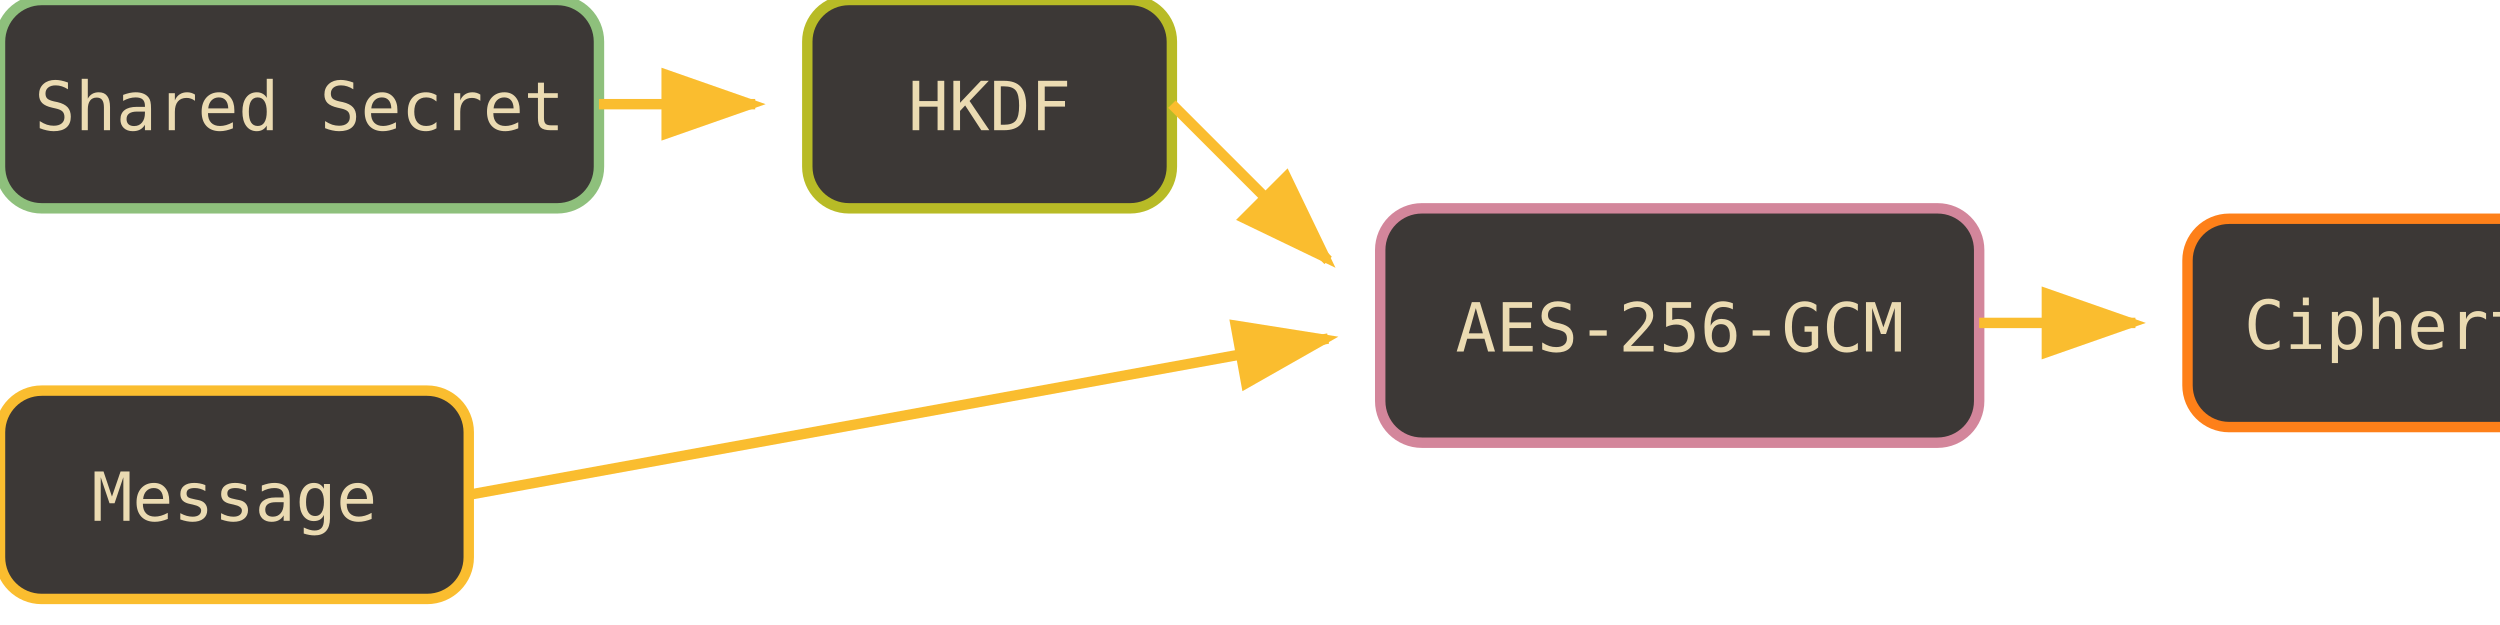
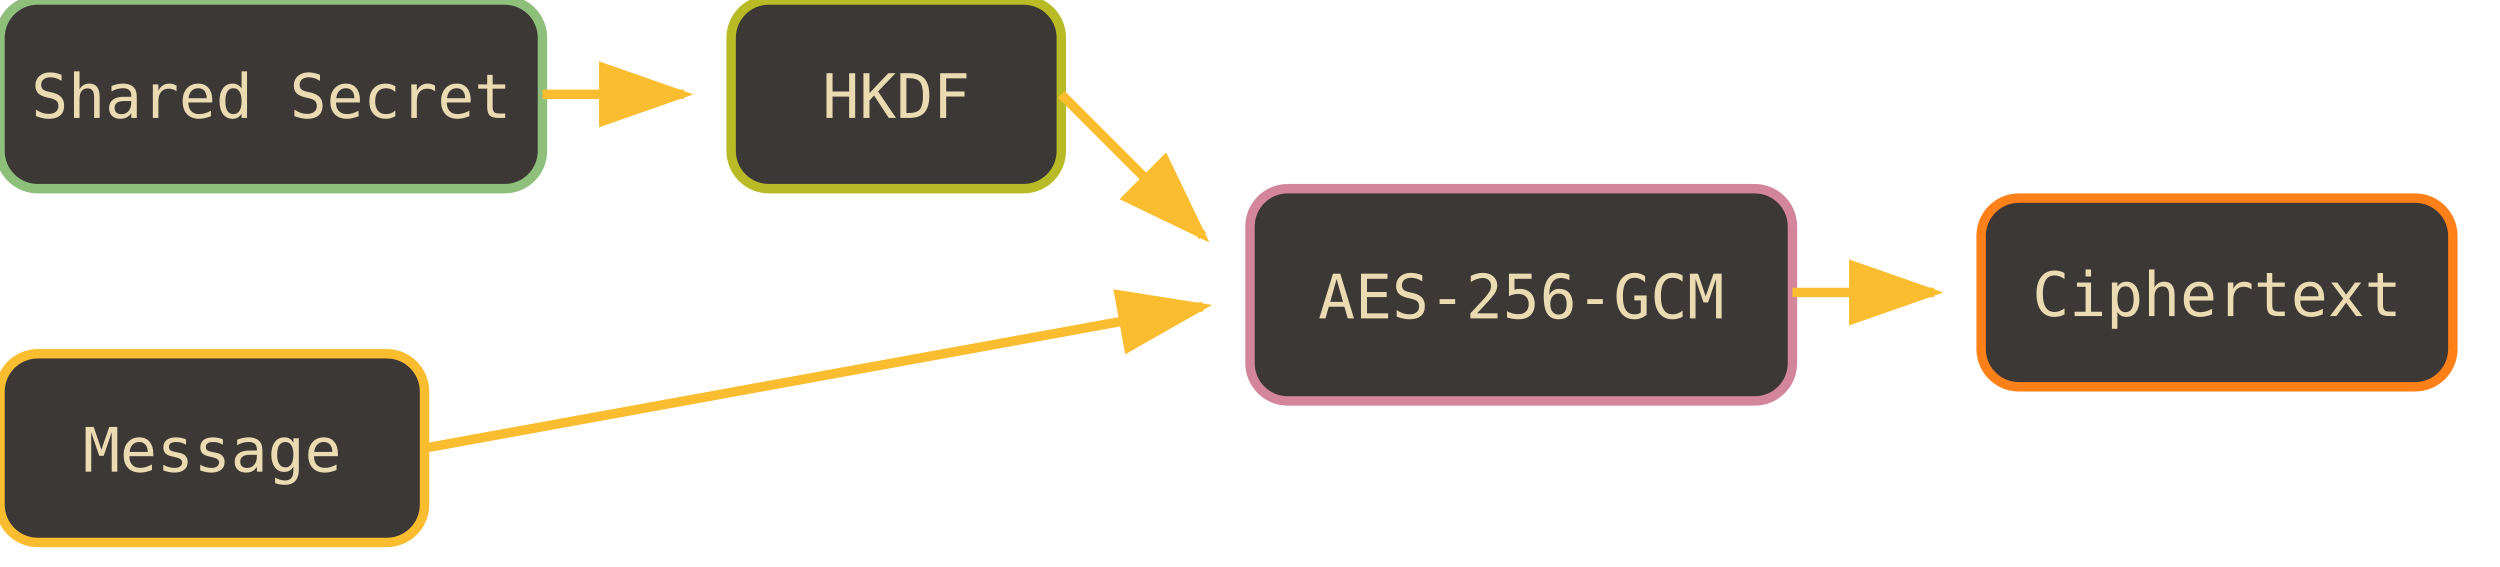
- <svg xmlns="http://www.w3.org/2000/svg" viewBox="0 0 480 120">
+ <svg xmlns="http://www.w3.org/2000/svg" viewBox="0 0 530 120">
  <g>
    <rect x="0" y="0" width="115" height="40" rx="8" ry="8" fill="#3c3836" stroke="#8ec07c" stroke-width="2" />
    <text x="57.5" y="25.0" fill="#ebdbb2" text-anchor="middle" font-family="monospace" font-size="13">Shared Secret</text>
  </g>
  <g>
    <defs>
      <marker id="arrow1" markerWidth="10" markerHeight="7" refX="9" refY="3.5" orient="auto">
        <polygon points="0 0, 10 3.5, 0 7" fill="#fabd2f" />
      </marker>
    </defs>
    <line x1="115" y1="20" x2="145" y2="20" stroke="#fabd2f" stroke-width="2" marker-end="url(#arrow1)" />
  </g>
  <g>
    <rect x="155" y="0" width="70" height="40" rx="8" ry="8" fill="#3c3836" stroke="#b8bb26" stroke-width="2" />
    <text x="190.0" y="25.0" fill="#ebdbb2" text-anchor="middle" font-family="monospace" font-size="13">HKDF</text>
  </g>
  <g>
    <defs>
      <marker id="arrow2" markerWidth="10" markerHeight="7" refX="9" refY="3.5" orient="auto">
        <polygon points="0 0, 10 3.5, 0 7" fill="#fabd2f" />
      </marker>
    </defs>
    <line x1="225" y1="20" x2="255" y2="50" stroke="#fabd2f" stroke-width="2" marker-end="url(#arrow2)" />
  </g>
  <g>
    <rect x="0" y="75" width="90" height="40" rx="8" ry="8" fill="#3c3836" stroke="#fabd2f" stroke-width="2" />
    <text x="45.0" y="100.0" fill="#ebdbb2" text-anchor="middle" font-family="monospace" font-size="13">Message</text>
  </g>
  <g>
    <defs>
      <marker id="arrow3" markerWidth="10" markerHeight="7" refX="9" refY="3.5" orient="auto">
        <polygon points="0 0, 10 3.5, 0 7" fill="#fabd2f" />
      </marker>
    </defs>
    <line x1="90" y1="95" x2="255" y2="65" stroke="#fabd2f" stroke-width="2" marker-end="url(#arrow3)" />
  </g>
  <g>
    <rect x="265" y="40" width="115" height="45" rx="8" ry="8" fill="#3c3836" stroke="#d3869b" stroke-width="2" />
    <text x="322.5" y="67.5" fill="#ebdbb2" text-anchor="middle" font-family="monospace" font-size="13">AES-256-GCM</text>
  </g>
  <g>
    <defs>
      <marker id="arrow4" markerWidth="10" markerHeight="7" refX="9" refY="3.5" orient="auto">
        <polygon points="0 0, 10 3.5, 0 7" fill="#fabd2f" />
      </marker>
    </defs>
    <line x1="380" y1="62" x2="410" y2="62" stroke="#fabd2f" stroke-width="2" marker-end="url(#arrow4)" />
  </g>
  <g>
    <rect x="420" y="42" width="100" height="40" rx="8" ry="8" fill="#3c3836" stroke="#fe8019" stroke-width="2" />
    <text x="470.0" y="67.0" fill="#ebdbb2" text-anchor="middle" font-family="monospace" font-size="13">Ciphertext</text>
  </g>
</svg>
